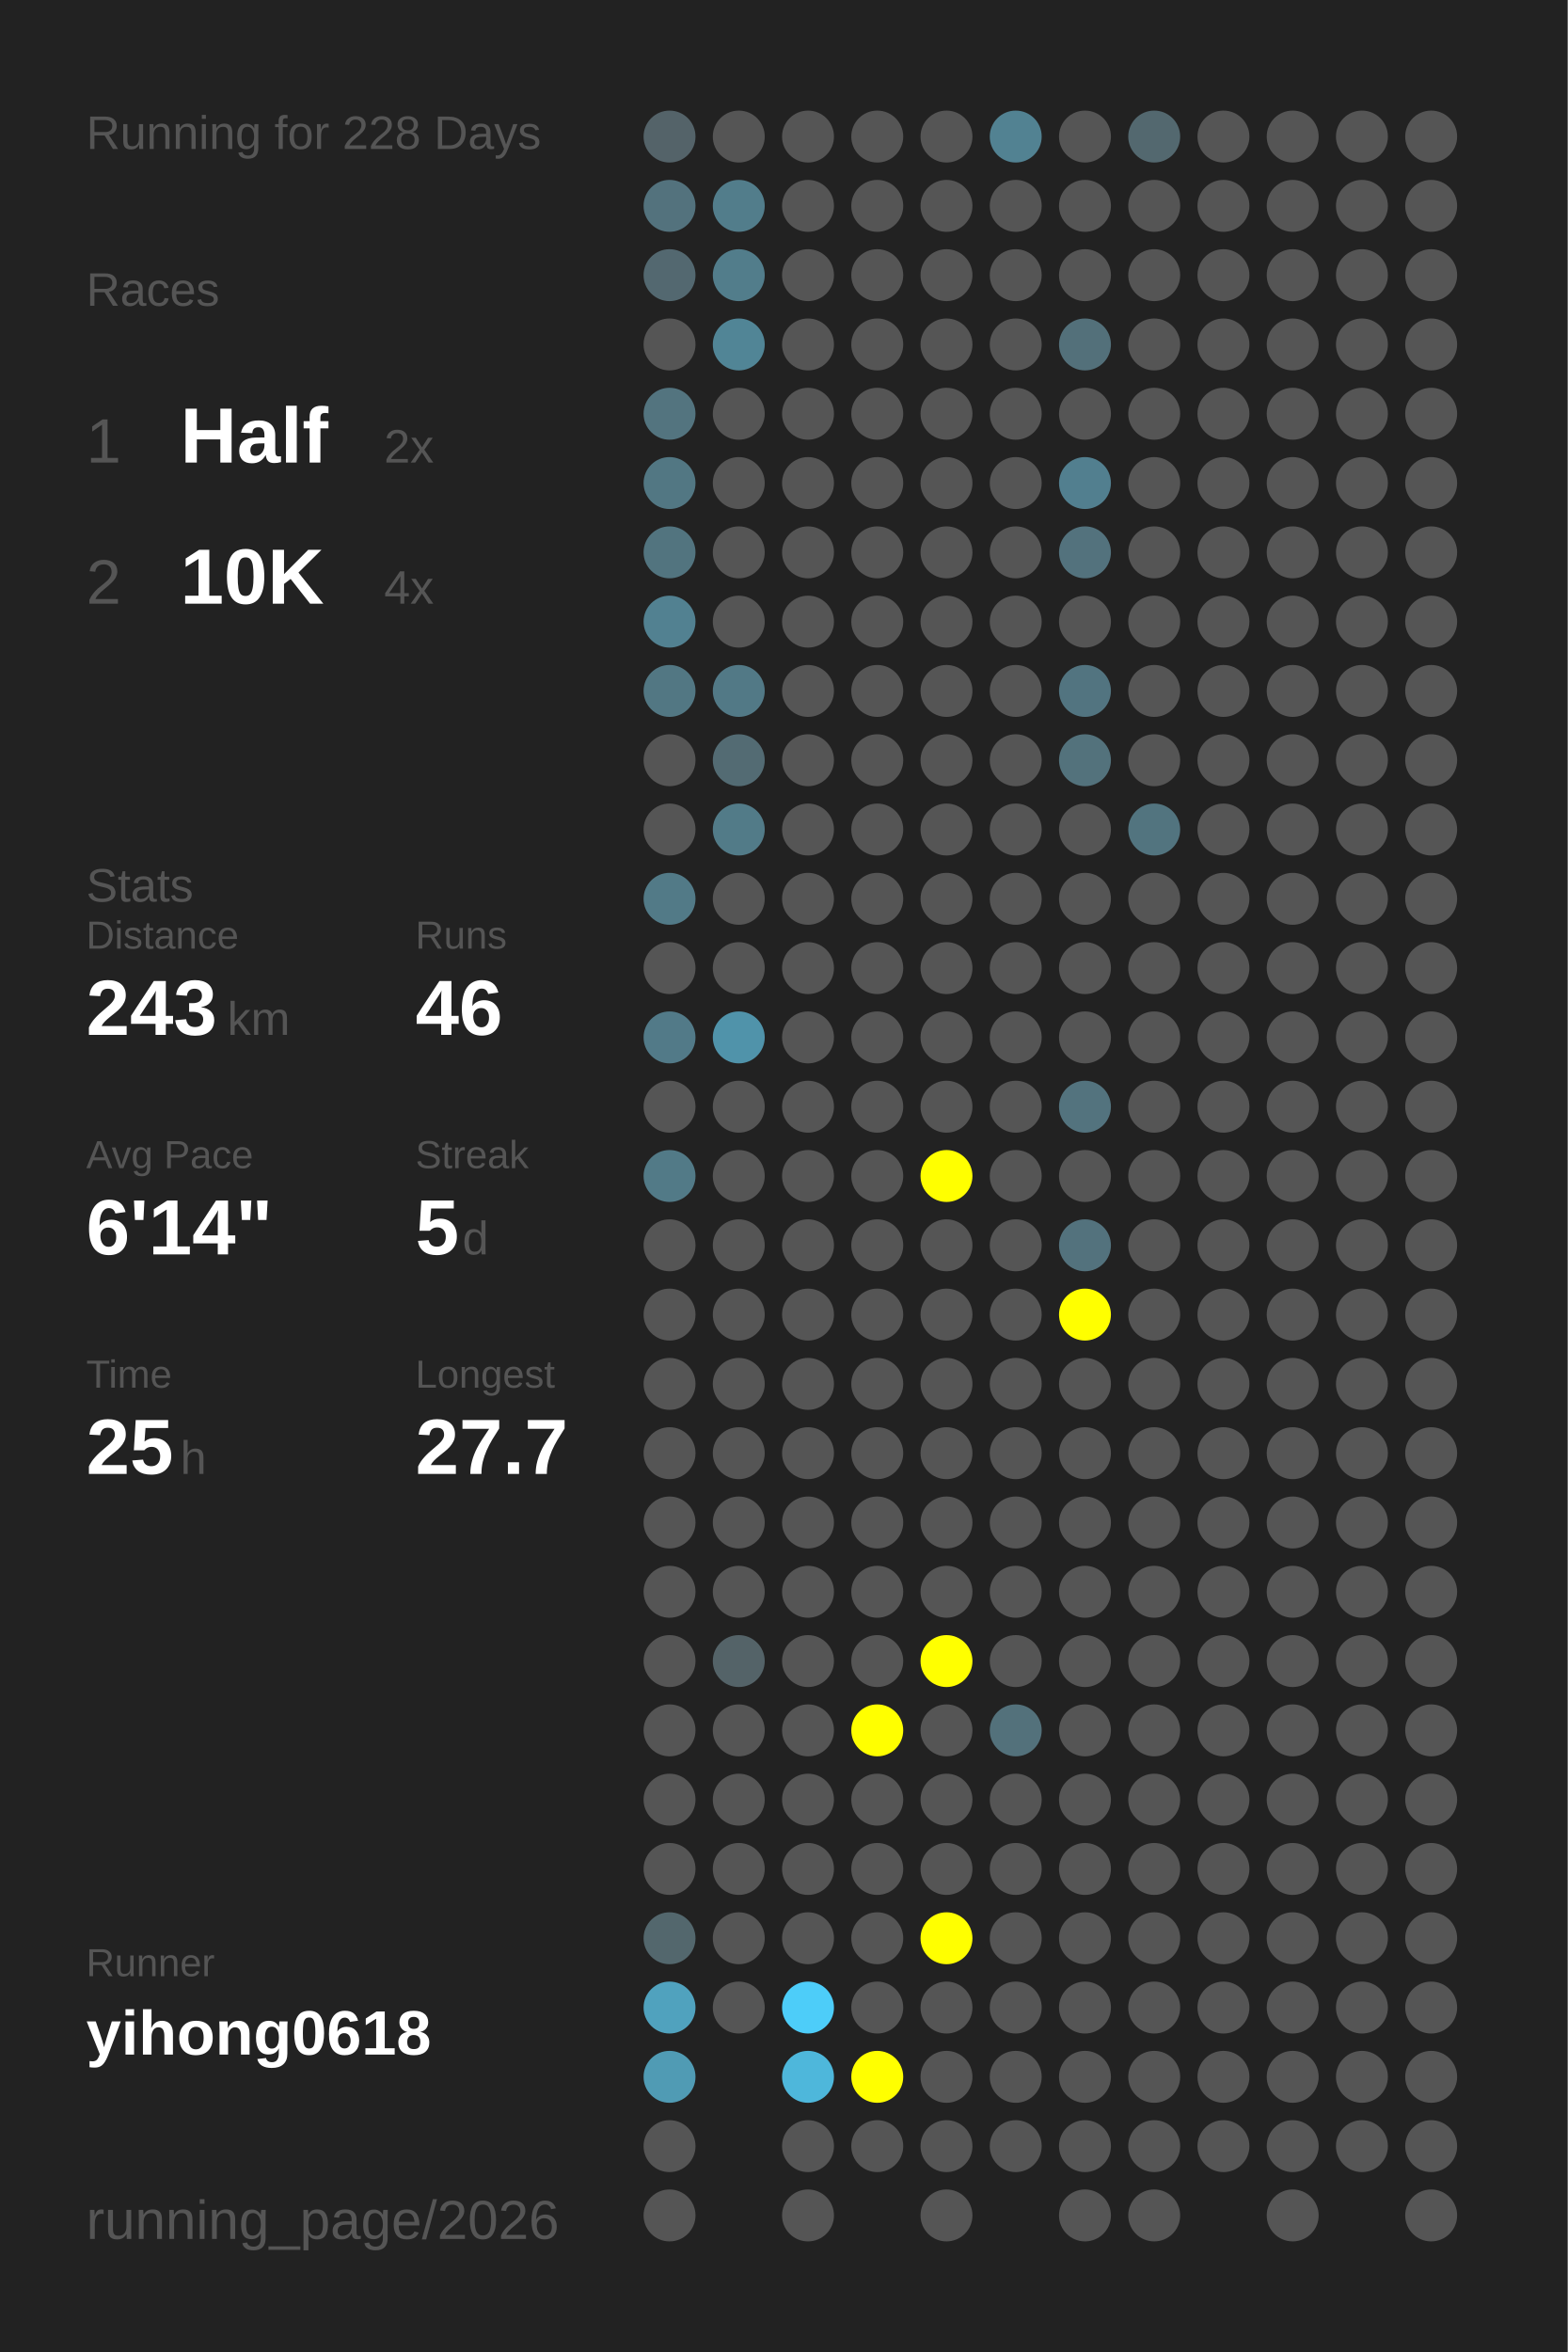
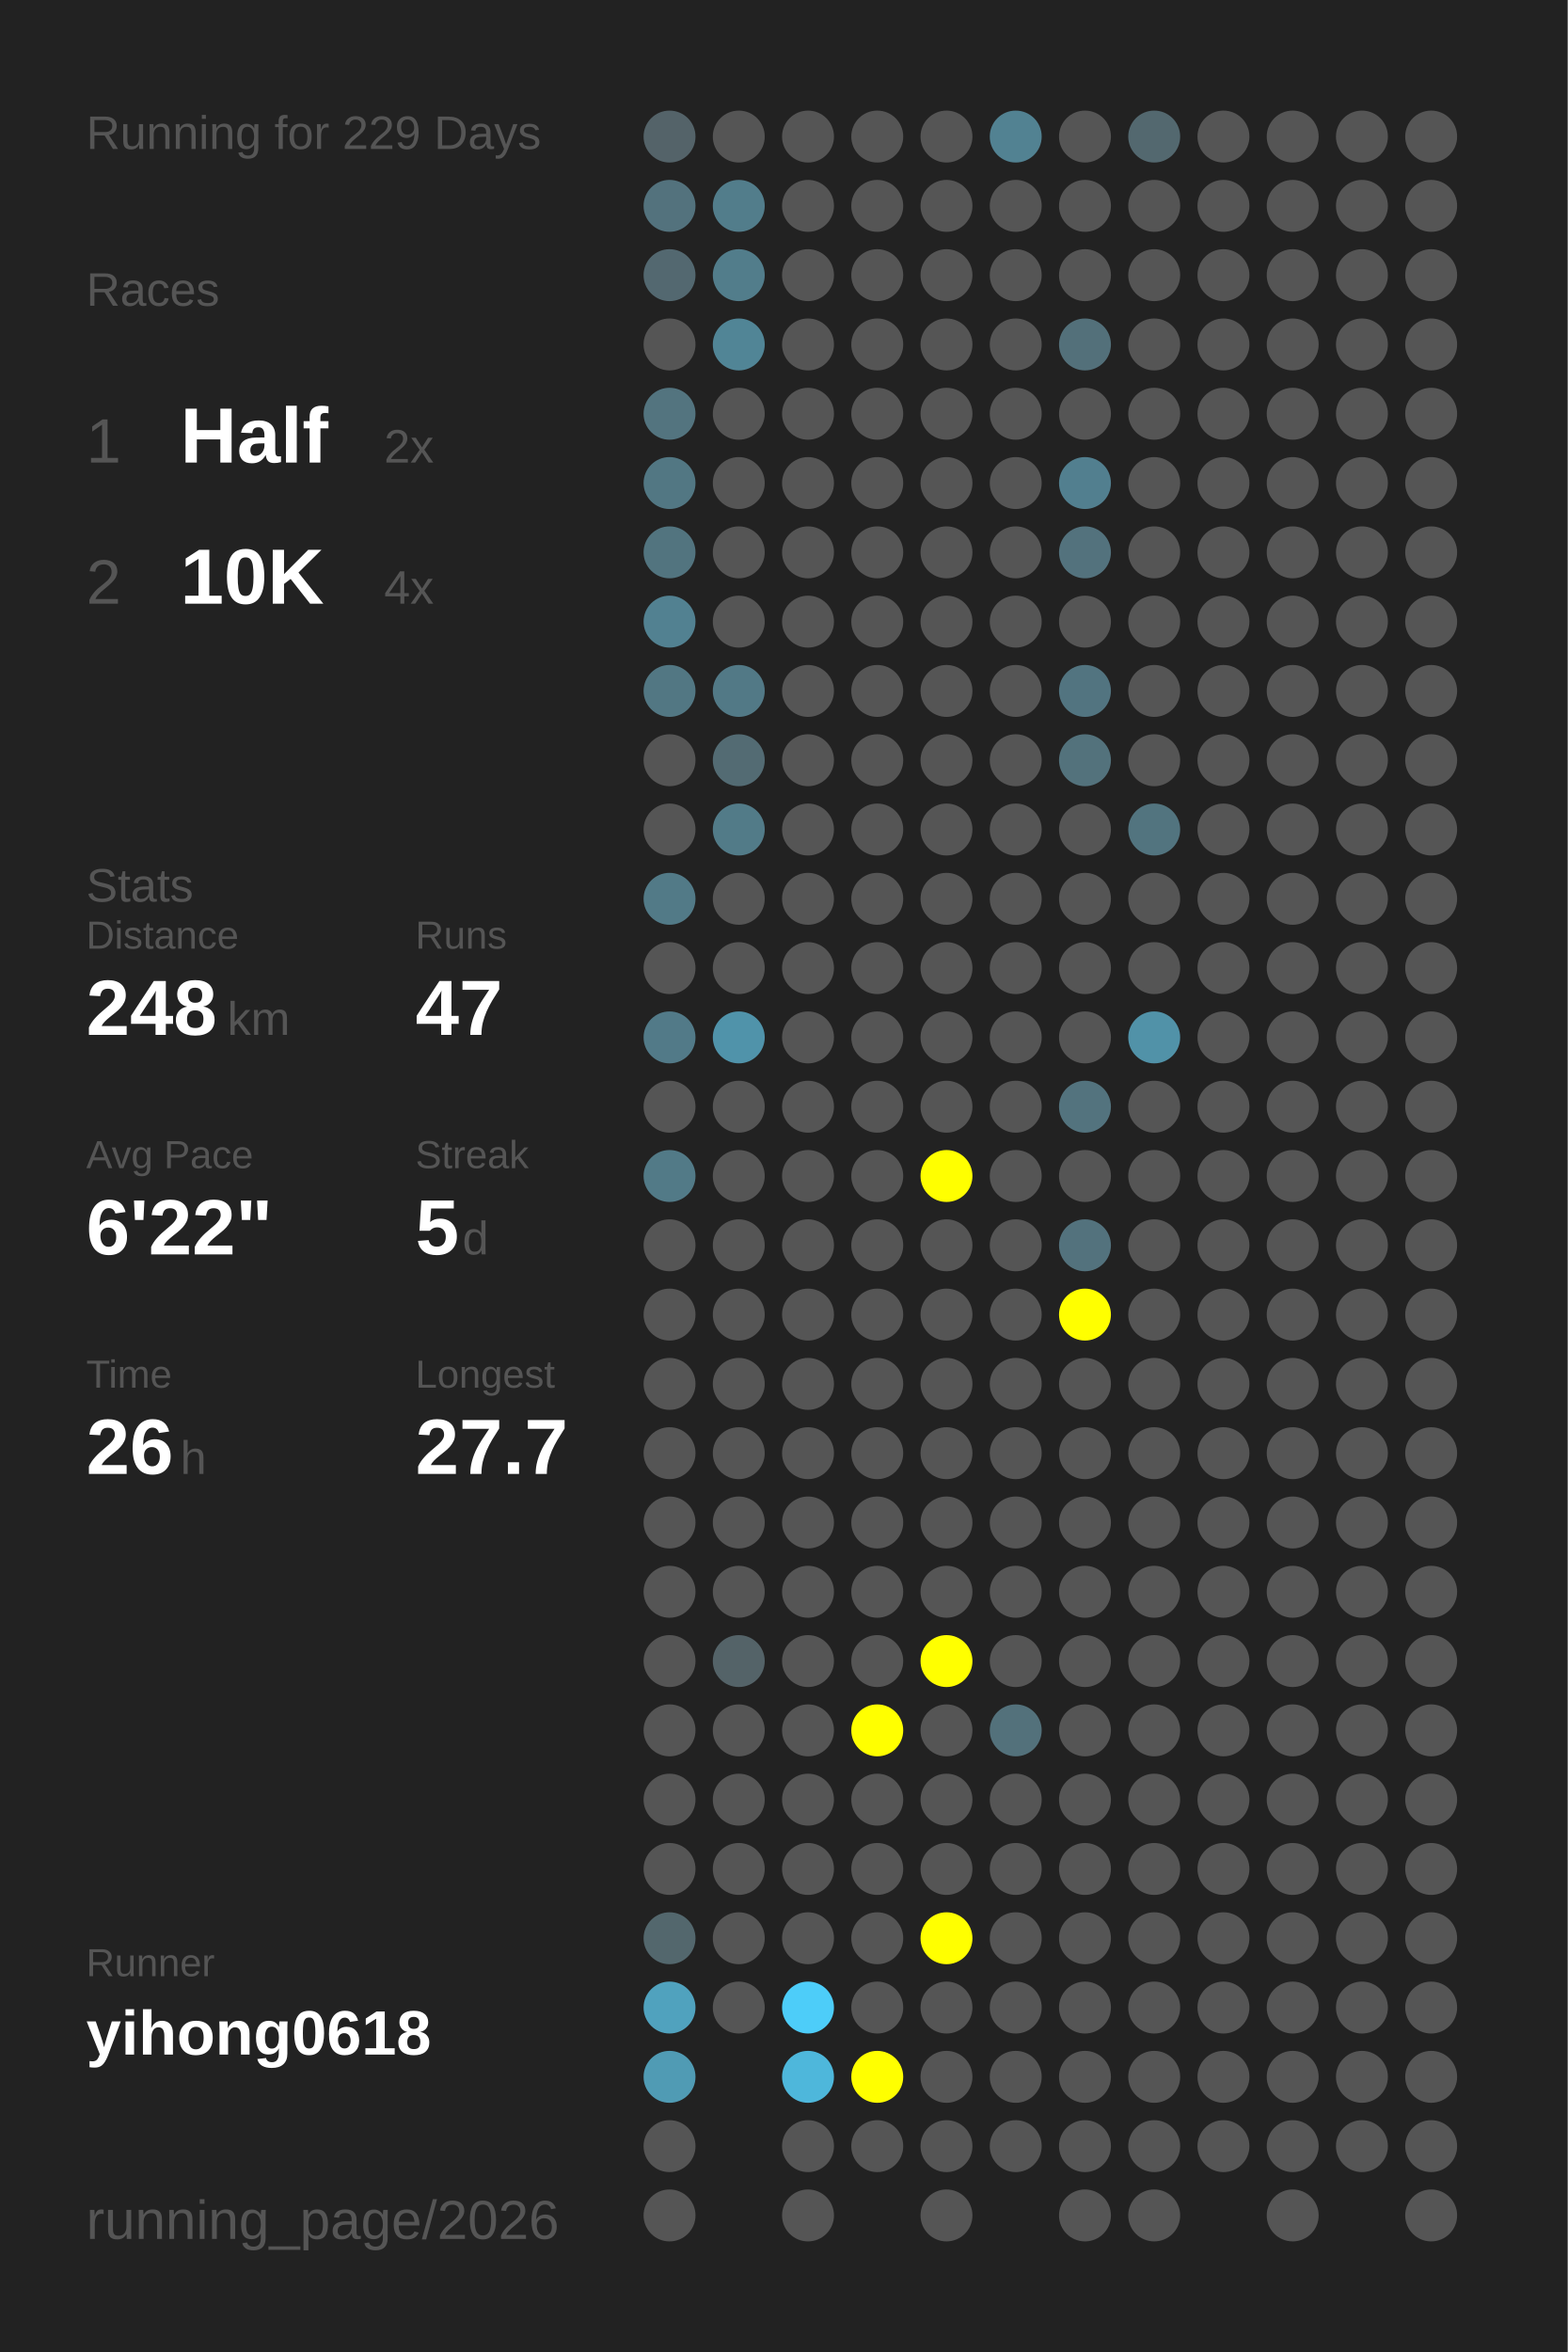
<svg xmlns="http://www.w3.org/2000/svg" baseProfile="full" height="300mm" version="1.1" viewBox="0,0,200,300" width="200mm">
  <defs />
  <rect fill="#222222" height="300" width="200" x="0" y="0" />
-   <text fill="#555555" style="font-size:6px; font-family:Arial;" x="11" y="19">Running for 228 Days</text>
+   <text fill="#555555" style="font-size:6px; font-family:Arial;" x="11" y="19">Running for 229 Days</text>
  <text fill="#555555" style="font-size:6px; font-family:Arial;" x="11" y="39">Races</text>
  <text fill="#555555" style="font-size:8px; font-family:Arial;" x="11" y="59">1</text>
  <text fill="#FFFFFF" style="font-size:10px; font-family:Arial; font-weight:bold;" x="23" y="59">Half</text>
  <text fill="#555555" style="font-size:6px; font-family:Arial;" x="49" y="59">2x</text>
  <text fill="#555555" style="font-size:8px; font-family:Arial;" x="11" y="77">2</text>
  <text fill="#FFFFFF" style="font-size:10px; font-family:Arial; font-weight:bold;" x="23" y="77">10K</text>
  <text fill="#555555" style="font-size:6px; font-family:Arial;" x="49" y="77">4x</text>
  <text fill="#555555" style="font-size:6px; font-family:Arial;" x="11" y="115">Stats</text>
  <text fill="#555555" style="font-size:5px; font-family:Arial;" x="11" y="121">Distance</text>
-   <text fill="#FFFFFF" style="font-size:10px; font-family:Arial; font-weight:bold;" x="11" y="132">243</text>
+   <text fill="#FFFFFF" style="font-size:10px; font-family:Arial; font-weight:bold;" x="11" y="132">248</text>
  <text fill="#555555" style="font-size:6px; font-family:Arial;" x="29" y="132">km</text>
  <text fill="#555555" style="font-size:5px; font-family:Arial;" x="53" y="121">Runs</text>
-   <text fill="#FFFFFF" style="font-size:10px; font-family:Arial; font-weight:bold;" x="53" y="132">46</text>
+   <text fill="#FFFFFF" style="font-size:10px; font-family:Arial; font-weight:bold;" x="53" y="132">47</text>
  <text fill="#555555" style="font-size:5px; font-family:Arial;" x="11" y="149">Avg Pace</text>
-   <text fill="#FFFFFF" style="font-size:10px; font-family:Arial; font-weight:bold;" x="11" y="160">6'14"</text>
+   <text fill="#FFFFFF" style="font-size:10px; font-family:Arial; font-weight:bold;" x="11" y="160">6'22"</text>
  <text fill="#555555" style="font-size:5px; font-family:Arial;" x="53" y="149">Streak</text>
  <text fill="#FFFFFF" style="font-size:10px; font-family:Arial; font-weight:bold;" x="53" y="160">5</text>
  <text fill="#555555" style="font-size:6px; font-family:Arial;" x="59" y="160">d</text>
  <text fill="#555555" style="font-size:5px; font-family:Arial;" x="11" y="177">Time</text>
-   <text fill="#FFFFFF" style="font-size:10px; font-family:Arial; font-weight:bold;" x="11" y="188">25</text>
+   <text fill="#FFFFFF" style="font-size:10px; font-family:Arial; font-weight:bold;" x="11" y="188">26</text>
  <text fill="#555555" style="font-size:6px; font-family:Arial;" x="23" y="188">h</text>
  <text fill="#555555" style="font-size:5px; font-family:Arial;" x="53" y="177">Longest</text>
  <text fill="#FFFFFF" style="font-size:10px; font-family:Arial; font-weight:bold;" x="53" y="188">27.7</text>
  <text fill="#555555" style="font-size:5px; font-family:Arial;" x="11" y="252.065">Runner</text>
  <text fill="#FFFFFF" style="font-size:8px; font-family:Arial; font-weight:bold;" x="11" y="262.065">yihong0618</text>
  <text fill="#555555" style="font-size:7px; font-family:Arial;" x="11" y="285.581">running_page/2026</text>
  <circle cx="85.417" cy="17.419" fill="#546369" r="3.312" />
  <circle cx="85.417" cy="26.258" fill="#53727d" r="3.312" />
  <circle cx="85.417" cy="35.097" fill="#536870" r="3.312" />
  <circle cx="85.417" cy="43.935" fill="#555555" r="3.312" />
  <circle cx="85.417" cy="52.774" fill="#53747f" r="3.312" />
  <circle cx="85.417" cy="61.613" fill="#527783" r="3.312" />
  <circle cx="85.417" cy="70.452" fill="#52747f" r="3.312" />
  <circle cx="85.417" cy="79.29" fill="#528191" r="3.312" />
  <circle cx="85.417" cy="88.129" fill="#527783" r="3.312" />
  <circle cx="85.417" cy="96.968" fill="#555555" r="3.312" />
  <circle cx="85.417" cy="105.806" fill="#555555" r="3.312" />
  <circle cx="85.417" cy="114.645" fill="#527a87" r="3.312" />
  <circle cx="85.417" cy="123.484" fill="#555555" r="3.312" />
  <circle cx="85.417" cy="132.323" fill="#527a88" r="3.312" />
  <circle cx="85.417" cy="141.161" fill="#555555" r="3.312" />
  <circle cx="85.417" cy="150" fill="#527a87" r="3.312" />
  <circle cx="85.417" cy="158.839" fill="#555555" r="3.312" />
  <circle cx="85.417" cy="167.677" fill="#555555" r="3.312" />
  <circle cx="85.417" cy="176.516" fill="#555555" r="3.312" />
  <circle cx="85.417" cy="185.355" fill="#555555" r="3.312" />
  <circle cx="85.417" cy="194.194" fill="#555555" r="3.312" />
  <circle cx="85.417" cy="203.032" fill="#555555" r="3.312" />
  <circle cx="85.417" cy="211.871" fill="#555555" r="3.312" />
  <circle cx="85.417" cy="220.71" fill="#555555" r="3.312" />
  <circle cx="85.417" cy="229.548" fill="#555555" r="3.312" />
  <circle cx="85.417" cy="238.387" fill="#555555" r="3.312" />
  <circle cx="85.417" cy="247.226" fill="#53676d" r="3.312" />
  <circle cx="85.417" cy="256.065" fill="#50a2be" r="3.312" />
  <circle cx="85.417" cy="264.903" fill="#509bb4" r="3.312" />
  <circle cx="85.417" cy="273.742" fill="#555555" r="3.312" />
  <circle cx="85.417" cy="282.581" fill="#555555" r="3.312" />
  <circle cx="94.25" cy="17.419" fill="#555555" r="3.312" />
  <circle cx="94.25" cy="26.258" fill="#527d8b" r="3.312" />
  <circle cx="94.25" cy="35.097" fill="#527d8b" r="3.312" />
  <circle cx="94.25" cy="43.935" fill="#518596" r="3.312" />
  <circle cx="94.25" cy="52.774" fill="#555555" r="3.312" />
  <circle cx="94.25" cy="61.613" fill="#555555" r="3.312" />
  <circle cx="94.25" cy="70.452" fill="#555555" r="3.312" />
  <circle cx="94.25" cy="79.29" fill="#555555" r="3.312" />
  <circle cx="94.25" cy="88.129" fill="#527986" r="3.312" />
  <circle cx="94.25" cy="96.968" fill="#536b73" r="3.312" />
  <circle cx="94.25" cy="105.806" fill="#527b88" r="3.312" />
  <circle cx="94.25" cy="114.645" fill="#555555" r="3.312" />
  <circle cx="94.25" cy="123.484" fill="#555555" r="3.312" />
  <circle cx="94.25" cy="132.323" fill="#5093aa" r="3.312" />
  <circle cx="94.25" cy="141.161" fill="#555555" r="3.312" />
  <circle cx="94.25" cy="150" fill="#555555" r="3.312" />
  <circle cx="94.25" cy="158.839" fill="#555555" r="3.312" />
  <circle cx="94.25" cy="167.677" fill="#555555" r="3.312" />
  <circle cx="94.25" cy="176.516" fill="#555555" r="3.312" />
  <circle cx="94.25" cy="185.355" fill="#555555" r="3.312" />
  <circle cx="94.25" cy="194.194" fill="#555555" r="3.312" />
  <circle cx="94.25" cy="203.032" fill="#555555" r="3.312" />
  <circle cx="94.25" cy="211.871" fill="#546368" r="3.312" />
  <circle cx="94.25" cy="220.71" fill="#555555" r="3.312" />
  <circle cx="94.25" cy="229.548" fill="#555555" r="3.312" />
  <circle cx="94.25" cy="238.387" fill="#555555" r="3.312" />
  <circle cx="94.25" cy="247.226" fill="#555555" r="3.312" />
  <circle cx="94.25" cy="256.065" fill="#555555" r="3.312" />
  <circle cx="103.083" cy="17.419" fill="#555555" r="3.312" />
  <circle cx="103.083" cy="26.258" fill="#555555" r="3.312" />
  <circle cx="103.083" cy="35.097" fill="#555555" r="3.312" />
  <circle cx="103.083" cy="43.935" fill="#555555" r="3.312" />
  <circle cx="103.083" cy="52.774" fill="#555555" r="3.312" />
  <circle cx="103.083" cy="61.613" fill="#555555" r="3.312" />
  <circle cx="103.083" cy="70.452" fill="#555555" r="3.312" />
  <circle cx="103.083" cy="79.29" fill="#555555" r="3.312" />
  <circle cx="103.083" cy="88.129" fill="#555555" r="3.312" />
  <circle cx="103.083" cy="96.968" fill="#555555" r="3.312" />
  <circle cx="103.083" cy="105.806" fill="#555555" r="3.312" />
  <circle cx="103.083" cy="114.645" fill="#555555" r="3.312" />
  <circle cx="103.083" cy="123.484" fill="#555555" r="3.312" />
  <circle cx="103.083" cy="132.323" fill="#555555" r="3.312" />
  <circle cx="103.083" cy="141.161" fill="#555555" r="3.312" />
  <circle cx="103.083" cy="150" fill="#555555" r="3.312" />
  <circle cx="103.083" cy="158.839" fill="#555555" r="3.312" />
  <circle cx="103.083" cy="167.677" fill="#555555" r="3.312" />
  <circle cx="103.083" cy="176.516" fill="#555555" r="3.312" />
  <circle cx="103.083" cy="185.355" fill="#555555" r="3.312" />
  <circle cx="103.083" cy="194.194" fill="#555555" r="3.312" />
  <circle cx="103.083" cy="203.032" fill="#555555" r="3.312" />
  <circle cx="103.083" cy="211.871" fill="#555555" r="3.312" />
  <circle cx="103.083" cy="220.71" fill="#555555" r="3.312" />
  <circle cx="103.083" cy="229.548" fill="#555555" r="3.312" />
  <circle cx="103.083" cy="238.387" fill="#555555" r="3.312" />
  <circle cx="103.083" cy="247.226" fill="#555555" r="3.312" />
  <circle cx="103.083" cy="256.065" fill="#4dcdf9" r="3.312" />
  <circle cx="103.083" cy="264.903" fill="#4eb7db" r="3.312" />
  <circle cx="103.083" cy="273.742" fill="#555555" r="3.312" />
  <circle cx="103.083" cy="282.581" fill="#555555" r="3.312" />
  <circle cx="111.917" cy="17.419" fill="#555555" r="3.312" />
  <circle cx="111.917" cy="26.258" fill="#555555" r="3.312" />
  <circle cx="111.917" cy="35.097" fill="#555555" r="3.312" />
  <circle cx="111.917" cy="43.935" fill="#555555" r="3.312" />
  <circle cx="111.917" cy="52.774" fill="#555555" r="3.312" />
  <circle cx="111.917" cy="61.613" fill="#555555" r="3.312" />
  <circle cx="111.917" cy="70.452" fill="#555555" r="3.312" />
  <circle cx="111.917" cy="79.29" fill="#555555" r="3.312" />
  <circle cx="111.917" cy="88.129" fill="#555555" r="3.312" />
  <circle cx="111.917" cy="96.968" fill="#555555" r="3.312" />
  <circle cx="111.917" cy="105.806" fill="#555555" r="3.312" />
  <circle cx="111.917" cy="114.645" fill="#555555" r="3.312" />
  <circle cx="111.917" cy="123.484" fill="#555555" r="3.312" />
  <circle cx="111.917" cy="132.323" fill="#555555" r="3.312" />
  <circle cx="111.917" cy="141.161" fill="#555555" r="3.312" />
  <circle cx="111.917" cy="150" fill="#555555" r="3.312" />
  <circle cx="111.917" cy="158.839" fill="#555555" r="3.312" />
  <circle cx="111.917" cy="167.677" fill="#555555" r="3.312" />
  <circle cx="111.917" cy="176.516" fill="#555555" r="3.312" />
  <circle cx="111.917" cy="185.355" fill="#555555" r="3.312" />
  <circle cx="111.917" cy="194.194" fill="#555555" r="3.312" />
  <circle cx="111.917" cy="203.032" fill="#555555" r="3.312" />
  <circle cx="111.917" cy="211.871" fill="#555555" r="3.312" />
  <circle cx="111.917" cy="220.71" fill="#FFFF00" r="3.312" />
  <circle cx="111.917" cy="229.548" fill="#555555" r="3.312" />
  <circle cx="111.917" cy="238.387" fill="#555555" r="3.312" />
  <circle cx="111.917" cy="247.226" fill="#555555" r="3.312" />
  <circle cx="111.917" cy="256.065" fill="#555555" r="3.312" />
  <circle cx="111.917" cy="264.903" fill="#FFFF00" r="3.312" />
  <circle cx="111.917" cy="273.742" fill="#555555" r="3.312" />
  <circle cx="120.75" cy="17.419" fill="#555555" r="3.312" />
  <circle cx="120.75" cy="26.258" fill="#555555" r="3.312" />
  <circle cx="120.75" cy="35.097" fill="#555555" r="3.312" />
  <circle cx="120.75" cy="43.935" fill="#555555" r="3.312" />
  <circle cx="120.75" cy="52.774" fill="#555555" r="3.312" />
  <circle cx="120.75" cy="61.613" fill="#555555" r="3.312" />
  <circle cx="120.75" cy="70.452" fill="#555555" r="3.312" />
  <circle cx="120.75" cy="79.29" fill="#555555" r="3.312" />
  <circle cx="120.75" cy="88.129" fill="#555555" r="3.312" />
  <circle cx="120.75" cy="96.968" fill="#555555" r="3.312" />
  <circle cx="120.75" cy="105.806" fill="#555555" r="3.312" />
  <circle cx="120.75" cy="114.645" fill="#555555" r="3.312" />
  <circle cx="120.75" cy="123.484" fill="#555555" r="3.312" />
  <circle cx="120.75" cy="132.323" fill="#555555" r="3.312" />
  <circle cx="120.75" cy="141.161" fill="#555555" r="3.312" />
  <circle cx="120.75" cy="150" fill="#FFFF00" r="3.312" />
  <circle cx="120.75" cy="158.839" fill="#555555" r="3.312" />
  <circle cx="120.75" cy="167.677" fill="#555555" r="3.312" />
  <circle cx="120.75" cy="176.516" fill="#555555" r="3.312" />
  <circle cx="120.75" cy="185.355" fill="#555555" r="3.312" />
  <circle cx="120.75" cy="194.194" fill="#555555" r="3.312" />
  <circle cx="120.75" cy="203.032" fill="#555555" r="3.312" />
  <circle cx="120.75" cy="211.871" fill="#FFFF00" r="3.312" />
  <circle cx="120.75" cy="220.71" fill="#555555" r="3.312" />
  <circle cx="120.75" cy="229.548" fill="#555555" r="3.312" />
  <circle cx="120.75" cy="238.387" fill="#555555" r="3.312" />
  <circle cx="120.75" cy="247.226" fill="#FFFF00" r="3.312" />
  <circle cx="120.75" cy="256.065" fill="#555555" r="3.312" />
  <circle cx="120.75" cy="264.903" fill="#555555" r="3.312" />
  <circle cx="120.75" cy="273.742" fill="#555555" r="3.312" />
  <circle cx="120.75" cy="282.581" fill="#555555" r="3.312" />
  <circle cx="129.583" cy="17.419" fill="#528292" r="3.312" />
  <circle cx="129.583" cy="26.258" fill="#555555" r="3.312" />
  <circle cx="129.583" cy="35.097" fill="#555555" r="3.312" />
  <circle cx="129.583" cy="43.935" fill="#555555" r="3.312" />
  <circle cx="129.583" cy="52.774" fill="#555555" r="3.312" />
  <circle cx="129.583" cy="61.613" fill="#555555" r="3.312" />
  <circle cx="129.583" cy="70.452" fill="#555555" r="3.312" />
  <circle cx="129.583" cy="79.29" fill="#555555" r="3.312" />
  <circle cx="129.583" cy="88.129" fill="#555555" r="3.312" />
  <circle cx="129.583" cy="96.968" fill="#555555" r="3.312" />
  <circle cx="129.583" cy="105.806" fill="#555555" r="3.312" />
  <circle cx="129.583" cy="114.645" fill="#555555" r="3.312" />
  <circle cx="129.583" cy="123.484" fill="#555555" r="3.312" />
  <circle cx="129.583" cy="132.323" fill="#555555" r="3.312" />
  <circle cx="129.583" cy="141.161" fill="#555555" r="3.312" />
  <circle cx="129.583" cy="150" fill="#555555" r="3.312" />
  <circle cx="129.583" cy="158.839" fill="#555555" r="3.312" />
  <circle cx="129.583" cy="167.677" fill="#555555" r="3.312" />
  <circle cx="129.583" cy="176.516" fill="#555555" r="3.312" />
  <circle cx="129.583" cy="185.355" fill="#555555" r="3.312" />
  <circle cx="129.583" cy="194.194" fill="#555555" r="3.312" />
  <circle cx="129.583" cy="203.032" fill="#555555" r="3.312" />
  <circle cx="129.583" cy="211.871" fill="#555555" r="3.312" />
  <circle cx="129.583" cy="220.71" fill="#53717b" r="3.312" />
  <circle cx="129.583" cy="229.548" fill="#555555" r="3.312" />
  <circle cx="129.583" cy="238.387" fill="#555555" r="3.312" />
  <circle cx="129.583" cy="247.226" fill="#555555" r="3.312" />
  <circle cx="129.583" cy="256.065" fill="#555555" r="3.312" />
  <circle cx="129.583" cy="264.903" fill="#555555" r="3.312" />
  <circle cx="129.583" cy="273.742" fill="#555555" r="3.312" />
  <circle cx="138.417" cy="17.419" fill="#555555" r="3.312" />
  <circle cx="138.417" cy="26.258" fill="#555555" r="3.312" />
  <circle cx="138.417" cy="35.097" fill="#555555" r="3.312" />
  <circle cx="138.417" cy="43.935" fill="#53707a" r="3.312" />
  <circle cx="138.417" cy="52.774" fill="#555555" r="3.312" />
  <circle cx="138.417" cy="61.613" fill="#527f8f" r="3.312" />
  <circle cx="138.417" cy="70.452" fill="#53727d" r="3.312" />
  <circle cx="138.417" cy="79.29" fill="#555555" r="3.312" />
  <circle cx="138.417" cy="88.129" fill="#527480" r="3.312" />
  <circle cx="138.417" cy="96.968" fill="#53727c" r="3.312" />
  <circle cx="138.417" cy="105.806" fill="#555555" r="3.312" />
  <circle cx="138.417" cy="114.645" fill="#555555" r="3.312" />
  <circle cx="138.417" cy="123.484" fill="#555555" r="3.312" />
  <circle cx="138.417" cy="132.323" fill="#555555" r="3.312" />
  <circle cx="138.417" cy="141.161" fill="#53737e" r="3.312" />
  <circle cx="138.417" cy="150" fill="#555555" r="3.312" />
  <circle cx="138.417" cy="158.839" fill="#53727d" r="3.312" />
  <circle cx="138.417" cy="167.677" fill="#FFFF00" r="3.312" />
  <circle cx="138.417" cy="176.516" fill="#555555" r="3.312" />
  <circle cx="138.417" cy="185.355" fill="#555555" r="3.312" />
  <circle cx="138.417" cy="194.194" fill="#555555" r="3.312" />
  <circle cx="138.417" cy="203.032" fill="#555555" r="3.312" />
  <circle cx="138.417" cy="211.871" fill="#555555" r="3.312" />
  <circle cx="138.417" cy="220.71" fill="#555555" r="3.312" />
  <circle cx="138.417" cy="229.548" fill="#555555" r="3.312" />
  <circle cx="138.417" cy="238.387" fill="#555555" r="3.312" />
  <circle cx="138.417" cy="247.226" fill="#555555" r="3.312" />
  <circle cx="138.417" cy="256.065" fill="#555555" r="3.312" />
  <circle cx="138.417" cy="264.903" fill="#555555" r="3.312" />
  <circle cx="138.417" cy="273.742" fill="#555555" r="3.312" />
  <circle cx="138.417" cy="282.581" fill="#555555" r="3.312" />
  <circle cx="147.25" cy="17.419" fill="#53686f" r="3.312" />
  <circle cx="147.25" cy="26.258" fill="#555555" r="3.312" />
  <circle cx="147.25" cy="35.097" fill="#555555" r="3.312" />
  <circle cx="147.25" cy="43.935" fill="#555555" r="3.312" />
  <circle cx="147.25" cy="52.774" fill="#555555" r="3.312" />
  <circle cx="147.25" cy="61.613" fill="#555555" r="3.312" />
  <circle cx="147.25" cy="70.452" fill="#555555" r="3.312" />
  <circle cx="147.25" cy="79.29" fill="#555555" r="3.312" />
  <circle cx="147.25" cy="88.129" fill="#555555" r="3.312" />
  <circle cx="147.25" cy="96.968" fill="#555555" r="3.312" />
  <circle cx="147.25" cy="105.806" fill="#52747f" r="3.312" />
  <circle cx="147.25" cy="114.645" fill="#555555" r="3.312" />
  <circle cx="147.25" cy="123.484" fill="#555555" r="3.312" />
-   <circle cx="147.25" cy="132.323" fill="#555555" r="3.312" />
+   <circle cx="147.25" cy="132.323" fill="#5192a8" r="3.312" />
  <circle cx="147.25" cy="141.161" fill="#555555" r="3.312" />
  <circle cx="147.25" cy="150" fill="#555555" r="3.312" />
  <circle cx="147.25" cy="158.839" fill="#555555" r="3.312" />
  <circle cx="147.25" cy="167.677" fill="#555555" r="3.312" />
  <circle cx="147.25" cy="176.516" fill="#555555" r="3.312" />
  <circle cx="147.25" cy="185.355" fill="#555555" r="3.312" />
  <circle cx="147.25" cy="194.194" fill="#555555" r="3.312" />
  <circle cx="147.25" cy="203.032" fill="#555555" r="3.312" />
  <circle cx="147.25" cy="211.871" fill="#555555" r="3.312" />
  <circle cx="147.25" cy="220.71" fill="#555555" r="3.312" />
  <circle cx="147.25" cy="229.548" fill="#555555" r="3.312" />
  <circle cx="147.25" cy="238.387" fill="#555555" r="3.312" />
  <circle cx="147.25" cy="247.226" fill="#555555" r="3.312" />
  <circle cx="147.25" cy="256.065" fill="#555555" r="3.312" />
  <circle cx="147.25" cy="264.903" fill="#555555" r="3.312" />
  <circle cx="147.25" cy="273.742" fill="#555555" r="3.312" />
  <circle cx="147.25" cy="282.581" fill="#555555" r="3.312" />
  <circle cx="156.083" cy="17.419" fill="#555555" r="3.312" />
  <circle cx="156.083" cy="26.258" fill="#555555" r="3.312" />
  <circle cx="156.083" cy="35.097" fill="#555555" r="3.312" />
  <circle cx="156.083" cy="43.935" fill="#555555" r="3.312" />
  <circle cx="156.083" cy="52.774" fill="#555555" r="3.312" />
  <circle cx="156.083" cy="61.613" fill="#555555" r="3.312" />
  <circle cx="156.083" cy="70.452" fill="#555555" r="3.312" />
  <circle cx="156.083" cy="79.29" fill="#555555" r="3.312" />
  <circle cx="156.083" cy="88.129" fill="#555555" r="3.312" />
  <circle cx="156.083" cy="96.968" fill="#555555" r="3.312" />
  <circle cx="156.083" cy="105.806" fill="#555555" r="3.312" />
  <circle cx="156.083" cy="114.645" fill="#555555" r="3.312" />
  <circle cx="156.083" cy="123.484" fill="#555555" r="3.312" />
  <circle cx="156.083" cy="132.323" fill="#555555" r="3.312" />
  <circle cx="156.083" cy="141.161" fill="#555555" r="3.312" />
  <circle cx="156.083" cy="150" fill="#555555" r="3.312" />
  <circle cx="156.083" cy="158.839" fill="#555555" r="3.312" />
  <circle cx="156.083" cy="167.677" fill="#555555" r="3.312" />
  <circle cx="156.083" cy="176.516" fill="#555555" r="3.312" />
  <circle cx="156.083" cy="185.355" fill="#555555" r="3.312" />
  <circle cx="156.083" cy="194.194" fill="#555555" r="3.312" />
  <circle cx="156.083" cy="203.032" fill="#555555" r="3.312" />
  <circle cx="156.083" cy="211.871" fill="#555555" r="3.312" />
  <circle cx="156.083" cy="220.71" fill="#555555" r="3.312" />
  <circle cx="156.083" cy="229.548" fill="#555555" r="3.312" />
  <circle cx="156.083" cy="238.387" fill="#555555" r="3.312" />
  <circle cx="156.083" cy="247.226" fill="#555555" r="3.312" />
  <circle cx="156.083" cy="256.065" fill="#555555" r="3.312" />
  <circle cx="156.083" cy="264.903" fill="#555555" r="3.312" />
  <circle cx="156.083" cy="273.742" fill="#555555" r="3.312" />
  <circle cx="164.917" cy="17.419" fill="#555555" r="3.312" />
  <circle cx="164.917" cy="26.258" fill="#555555" r="3.312" />
  <circle cx="164.917" cy="35.097" fill="#555555" r="3.312" />
  <circle cx="164.917" cy="43.935" fill="#555555" r="3.312" />
  <circle cx="164.917" cy="52.774" fill="#555555" r="3.312" />
  <circle cx="164.917" cy="61.613" fill="#555555" r="3.312" />
  <circle cx="164.917" cy="70.452" fill="#555555" r="3.312" />
  <circle cx="164.917" cy="79.29" fill="#555555" r="3.312" />
  <circle cx="164.917" cy="88.129" fill="#555555" r="3.312" />
  <circle cx="164.917" cy="96.968" fill="#555555" r="3.312" />
  <circle cx="164.917" cy="105.806" fill="#555555" r="3.312" />
  <circle cx="164.917" cy="114.645" fill="#555555" r="3.312" />
  <circle cx="164.917" cy="123.484" fill="#555555" r="3.312" />
  <circle cx="164.917" cy="132.323" fill="#555555" r="3.312" />
  <circle cx="164.917" cy="141.161" fill="#555555" r="3.312" />
  <circle cx="164.917" cy="150" fill="#555555" r="3.312" />
  <circle cx="164.917" cy="158.839" fill="#555555" r="3.312" />
  <circle cx="164.917" cy="167.677" fill="#555555" r="3.312" />
  <circle cx="164.917" cy="176.516" fill="#555555" r="3.312" />
  <circle cx="164.917" cy="185.355" fill="#555555" r="3.312" />
  <circle cx="164.917" cy="194.194" fill="#555555" r="3.312" />
  <circle cx="164.917" cy="203.032" fill="#555555" r="3.312" />
  <circle cx="164.917" cy="211.871" fill="#555555" r="3.312" />
  <circle cx="164.917" cy="220.71" fill="#555555" r="3.312" />
  <circle cx="164.917" cy="229.548" fill="#555555" r="3.312" />
  <circle cx="164.917" cy="238.387" fill="#555555" r="3.312" />
  <circle cx="164.917" cy="247.226" fill="#555555" r="3.312" />
  <circle cx="164.917" cy="256.065" fill="#555555" r="3.312" />
  <circle cx="164.917" cy="264.903" fill="#555555" r="3.312" />
  <circle cx="164.917" cy="273.742" fill="#555555" r="3.312" />
  <circle cx="164.917" cy="282.581" fill="#555555" r="3.312" />
  <circle cx="173.75" cy="17.419" fill="#555555" r="3.312" />
  <circle cx="173.75" cy="26.258" fill="#555555" r="3.312" />
  <circle cx="173.75" cy="35.097" fill="#555555" r="3.312" />
  <circle cx="173.75" cy="43.935" fill="#555555" r="3.312" />
  <circle cx="173.75" cy="52.774" fill="#555555" r="3.312" />
  <circle cx="173.75" cy="61.613" fill="#555555" r="3.312" />
  <circle cx="173.75" cy="70.452" fill="#555555" r="3.312" />
  <circle cx="173.75" cy="79.29" fill="#555555" r="3.312" />
  <circle cx="173.75" cy="88.129" fill="#555555" r="3.312" />
  <circle cx="173.75" cy="96.968" fill="#555555" r="3.312" />
  <circle cx="173.75" cy="105.806" fill="#555555" r="3.312" />
  <circle cx="173.75" cy="114.645" fill="#555555" r="3.312" />
  <circle cx="173.75" cy="123.484" fill="#555555" r="3.312" />
  <circle cx="173.75" cy="132.323" fill="#555555" r="3.312" />
  <circle cx="173.75" cy="141.161" fill="#555555" r="3.312" />
  <circle cx="173.75" cy="150" fill="#555555" r="3.312" />
  <circle cx="173.75" cy="158.839" fill="#555555" r="3.312" />
  <circle cx="173.75" cy="167.677" fill="#555555" r="3.312" />
  <circle cx="173.75" cy="176.516" fill="#555555" r="3.312" />
  <circle cx="173.75" cy="185.355" fill="#555555" r="3.312" />
  <circle cx="173.75" cy="194.194" fill="#555555" r="3.312" />
  <circle cx="173.75" cy="203.032" fill="#555555" r="3.312" />
  <circle cx="173.75" cy="211.871" fill="#555555" r="3.312" />
  <circle cx="173.75" cy="220.71" fill="#555555" r="3.312" />
  <circle cx="173.75" cy="229.548" fill="#555555" r="3.312" />
  <circle cx="173.75" cy="238.387" fill="#555555" r="3.312" />
  <circle cx="173.75" cy="247.226" fill="#555555" r="3.312" />
  <circle cx="173.75" cy="256.065" fill="#555555" r="3.312" />
  <circle cx="173.75" cy="264.903" fill="#555555" r="3.312" />
  <circle cx="173.75" cy="273.742" fill="#555555" r="3.312" />
  <circle cx="182.583" cy="17.419" fill="#555555" r="3.312" />
  <circle cx="182.583" cy="26.258" fill="#555555" r="3.312" />
  <circle cx="182.583" cy="35.097" fill="#555555" r="3.312" />
  <circle cx="182.583" cy="43.935" fill="#555555" r="3.312" />
  <circle cx="182.583" cy="52.774" fill="#555555" r="3.312" />
  <circle cx="182.583" cy="61.613" fill="#555555" r="3.312" />
  <circle cx="182.583" cy="70.452" fill="#555555" r="3.312" />
  <circle cx="182.583" cy="79.29" fill="#555555" r="3.312" />
  <circle cx="182.583" cy="88.129" fill="#555555" r="3.312" />
  <circle cx="182.583" cy="96.968" fill="#555555" r="3.312" />
  <circle cx="182.583" cy="105.806" fill="#555555" r="3.312" />
  <circle cx="182.583" cy="114.645" fill="#555555" r="3.312" />
  <circle cx="182.583" cy="123.484" fill="#555555" r="3.312" />
  <circle cx="182.583" cy="132.323" fill="#555555" r="3.312" />
  <circle cx="182.583" cy="141.161" fill="#555555" r="3.312" />
  <circle cx="182.583" cy="150" fill="#555555" r="3.312" />
  <circle cx="182.583" cy="158.839" fill="#555555" r="3.312" />
  <circle cx="182.583" cy="167.677" fill="#555555" r="3.312" />
  <circle cx="182.583" cy="176.516" fill="#555555" r="3.312" />
  <circle cx="182.583" cy="185.355" fill="#555555" r="3.312" />
  <circle cx="182.583" cy="194.194" fill="#555555" r="3.312" />
  <circle cx="182.583" cy="203.032" fill="#555555" r="3.312" />
  <circle cx="182.583" cy="211.871" fill="#555555" r="3.312" />
  <circle cx="182.583" cy="220.71" fill="#555555" r="3.312" />
  <circle cx="182.583" cy="229.548" fill="#555555" r="3.312" />
  <circle cx="182.583" cy="238.387" fill="#555555" r="3.312" />
  <circle cx="182.583" cy="247.226" fill="#555555" r="3.312" />
  <circle cx="182.583" cy="256.065" fill="#555555" r="3.312" />
  <circle cx="182.583" cy="264.903" fill="#555555" r="3.312" />
  <circle cx="182.583" cy="273.742" fill="#555555" r="3.312" />
  <circle cx="182.583" cy="282.581" fill="#555555" r="3.312" />
</svg>
